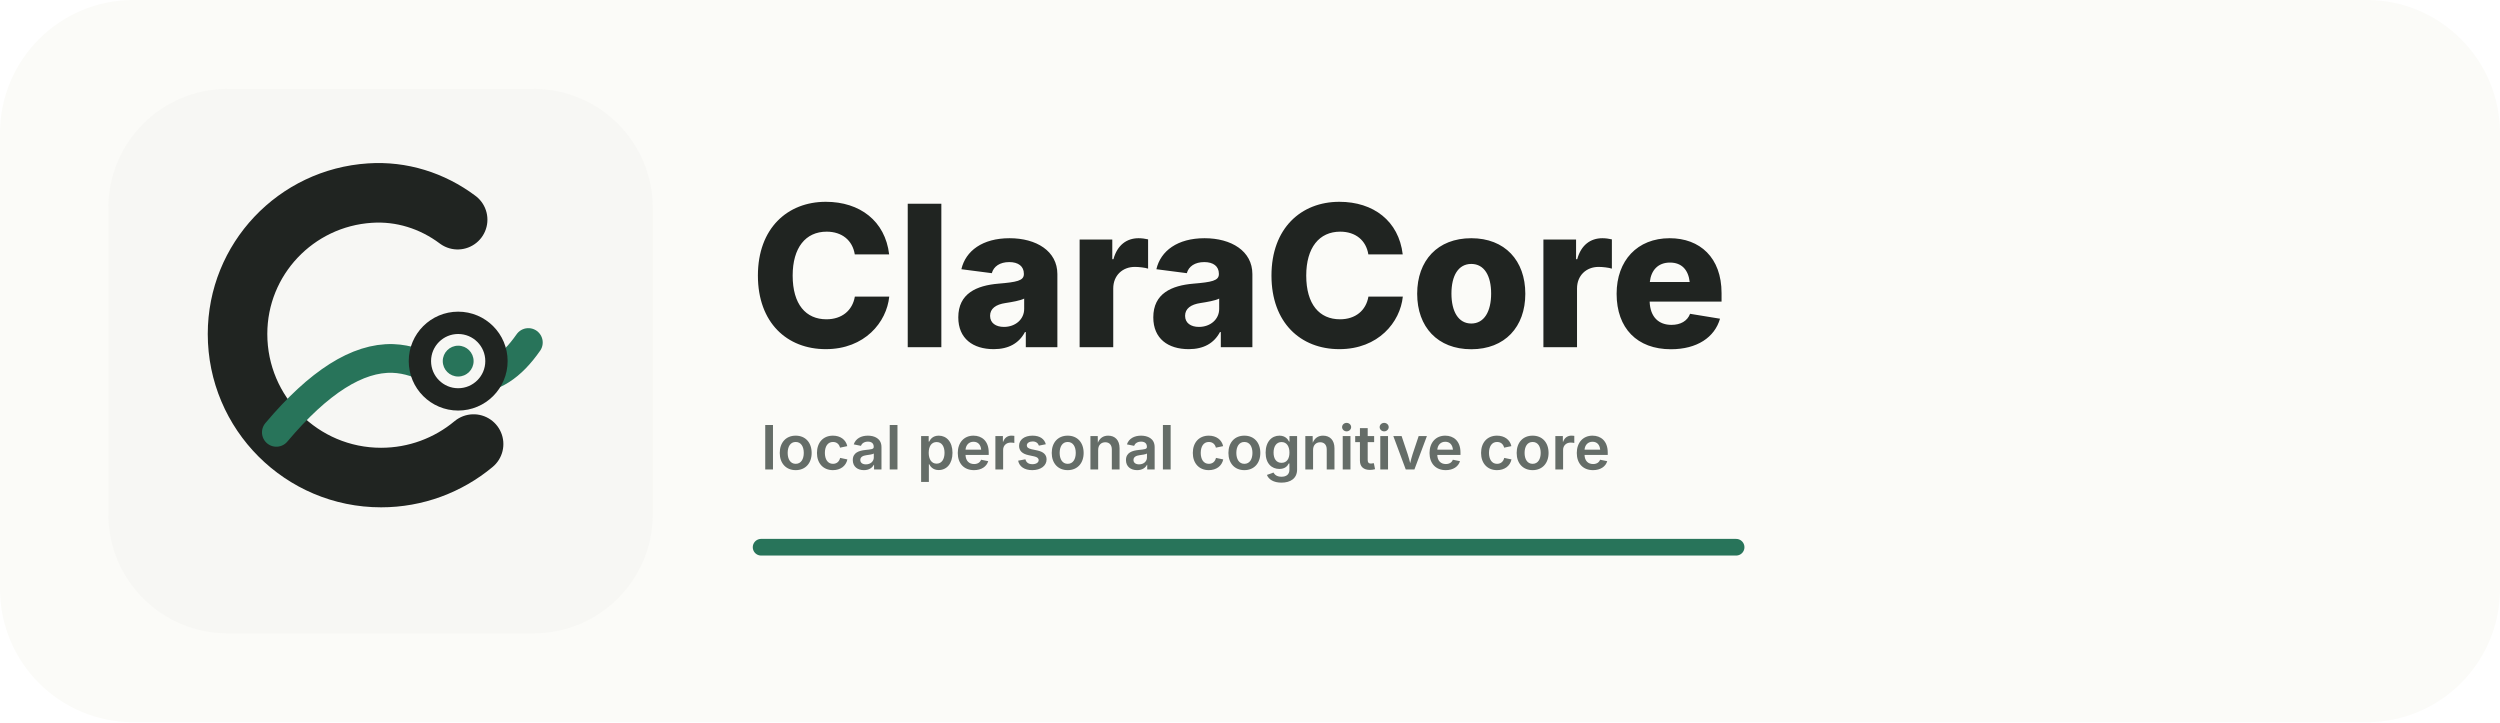
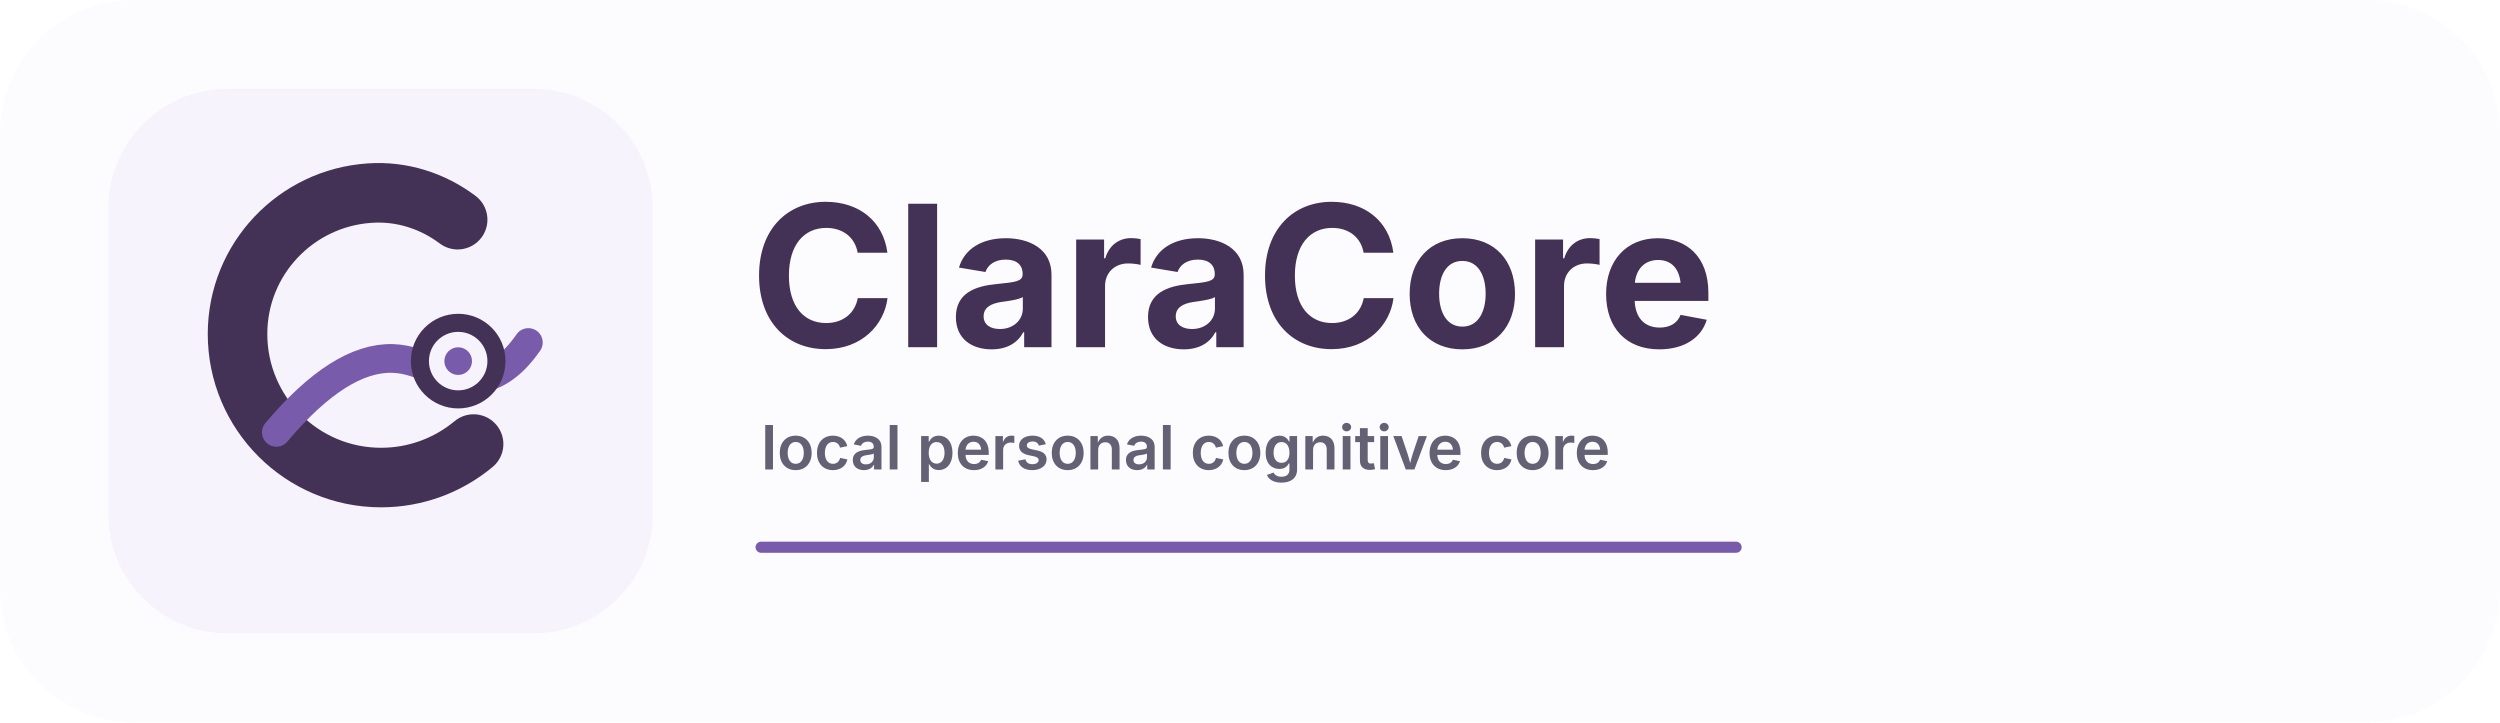
<svg xmlns="http://www.w3.org/2000/svg" width="1800" height="520" viewBox="0 0 1800 520" role="img" aria-labelledby="title desc">
-   <rect width="1800" height="520" rx="96" fill="#fbfbf8" />
+   <rect width="1800" height="520" rx="96" fill="#fcfcff" />
  <g transform="translate(78 64) scale(.3828125)">
-     <rect width="1024" height="1024" rx="224" fill="#f7f7f4" />
-     <path d="M657 246C609 210 551 192 492 196c-139 9-249 124-249 265 0 149 121 270 270 270 65 0 126-23 174-63" fill="none" stroke="#202421" stroke-width="112" stroke-linecap="round" />
-     <path d="M316 646c80-95 153-141 219-139 58 2 94 40 146 39 42 0 77-23 109-69" fill="none" stroke="#28745a" stroke-width="54" stroke-linecap="round" />
-     <circle cx="658" cy="512" r="72" fill="#f7f7f4" stroke="#202421" stroke-width="42" />
-     <circle cx="658" cy="512" r="29" fill="#28745a" />
+     <rect width="1024" height="1024" rx="224" fill="#f6f3fc" />
+     <path d="M657 246C609 210 551 192 492 196c-139 9-249 124-249 265 0 149 121 270 270 270 65 0 126-23 174-63" fill="none" stroke="#443256" stroke-width="112" stroke-linecap="round" />
+     <path d="M316 646c80-95 153-141 219-139 58 2 94 40 146 39 42 0 77-23 109-69" fill="none" stroke="#795bac" stroke-width="54" stroke-linecap="round" />
+     <circle cx="658" cy="512" r="72" fill="#f6f3fc" stroke="#443256" stroke-width="34" />
+     <circle cx="658" cy="512" r="26" fill="#795bac" />
  </g>
-   <text x="540" y="250" fill="#202421" font-family="Inter, ui-sans-serif, -apple-system, BlinkMacSystemFont, Segoe UI, sans-serif" font-size="142" font-weight="760" letter-spacing="0">ClaraCore</text>
-   <text x="548" y="338" fill="#656d68" font-family="Inter, ui-sans-serif, -apple-system, BlinkMacSystemFont, Segoe UI, sans-serif" font-size="44" font-weight="560" letter-spacing="0">local personal cognitive core</text>
-   <path d="M548 394H1250" fill="none" stroke="#28745a" stroke-width="12" stroke-linecap="round" />
+   <text x="540" y="250" fill="#443256" font-family="Inter, ui-sans-serif, -apple-system, BlinkMacSystemFont, Segoe UI, sans-serif" font-size="142" font-weight="650" letter-spacing="0">ClaraCore</text>
+   <text x="548" y="338" fill="#656175" font-family="Inter, ui-sans-serif, -apple-system, BlinkMacSystemFont, Segoe UI, sans-serif" font-size="44" font-weight="560" letter-spacing="0">local personal cognitive core</text>
+   <path d="M548 394H1250" fill="none" stroke="#795bac" stroke-width="8" stroke-linecap="round" />
</svg>
